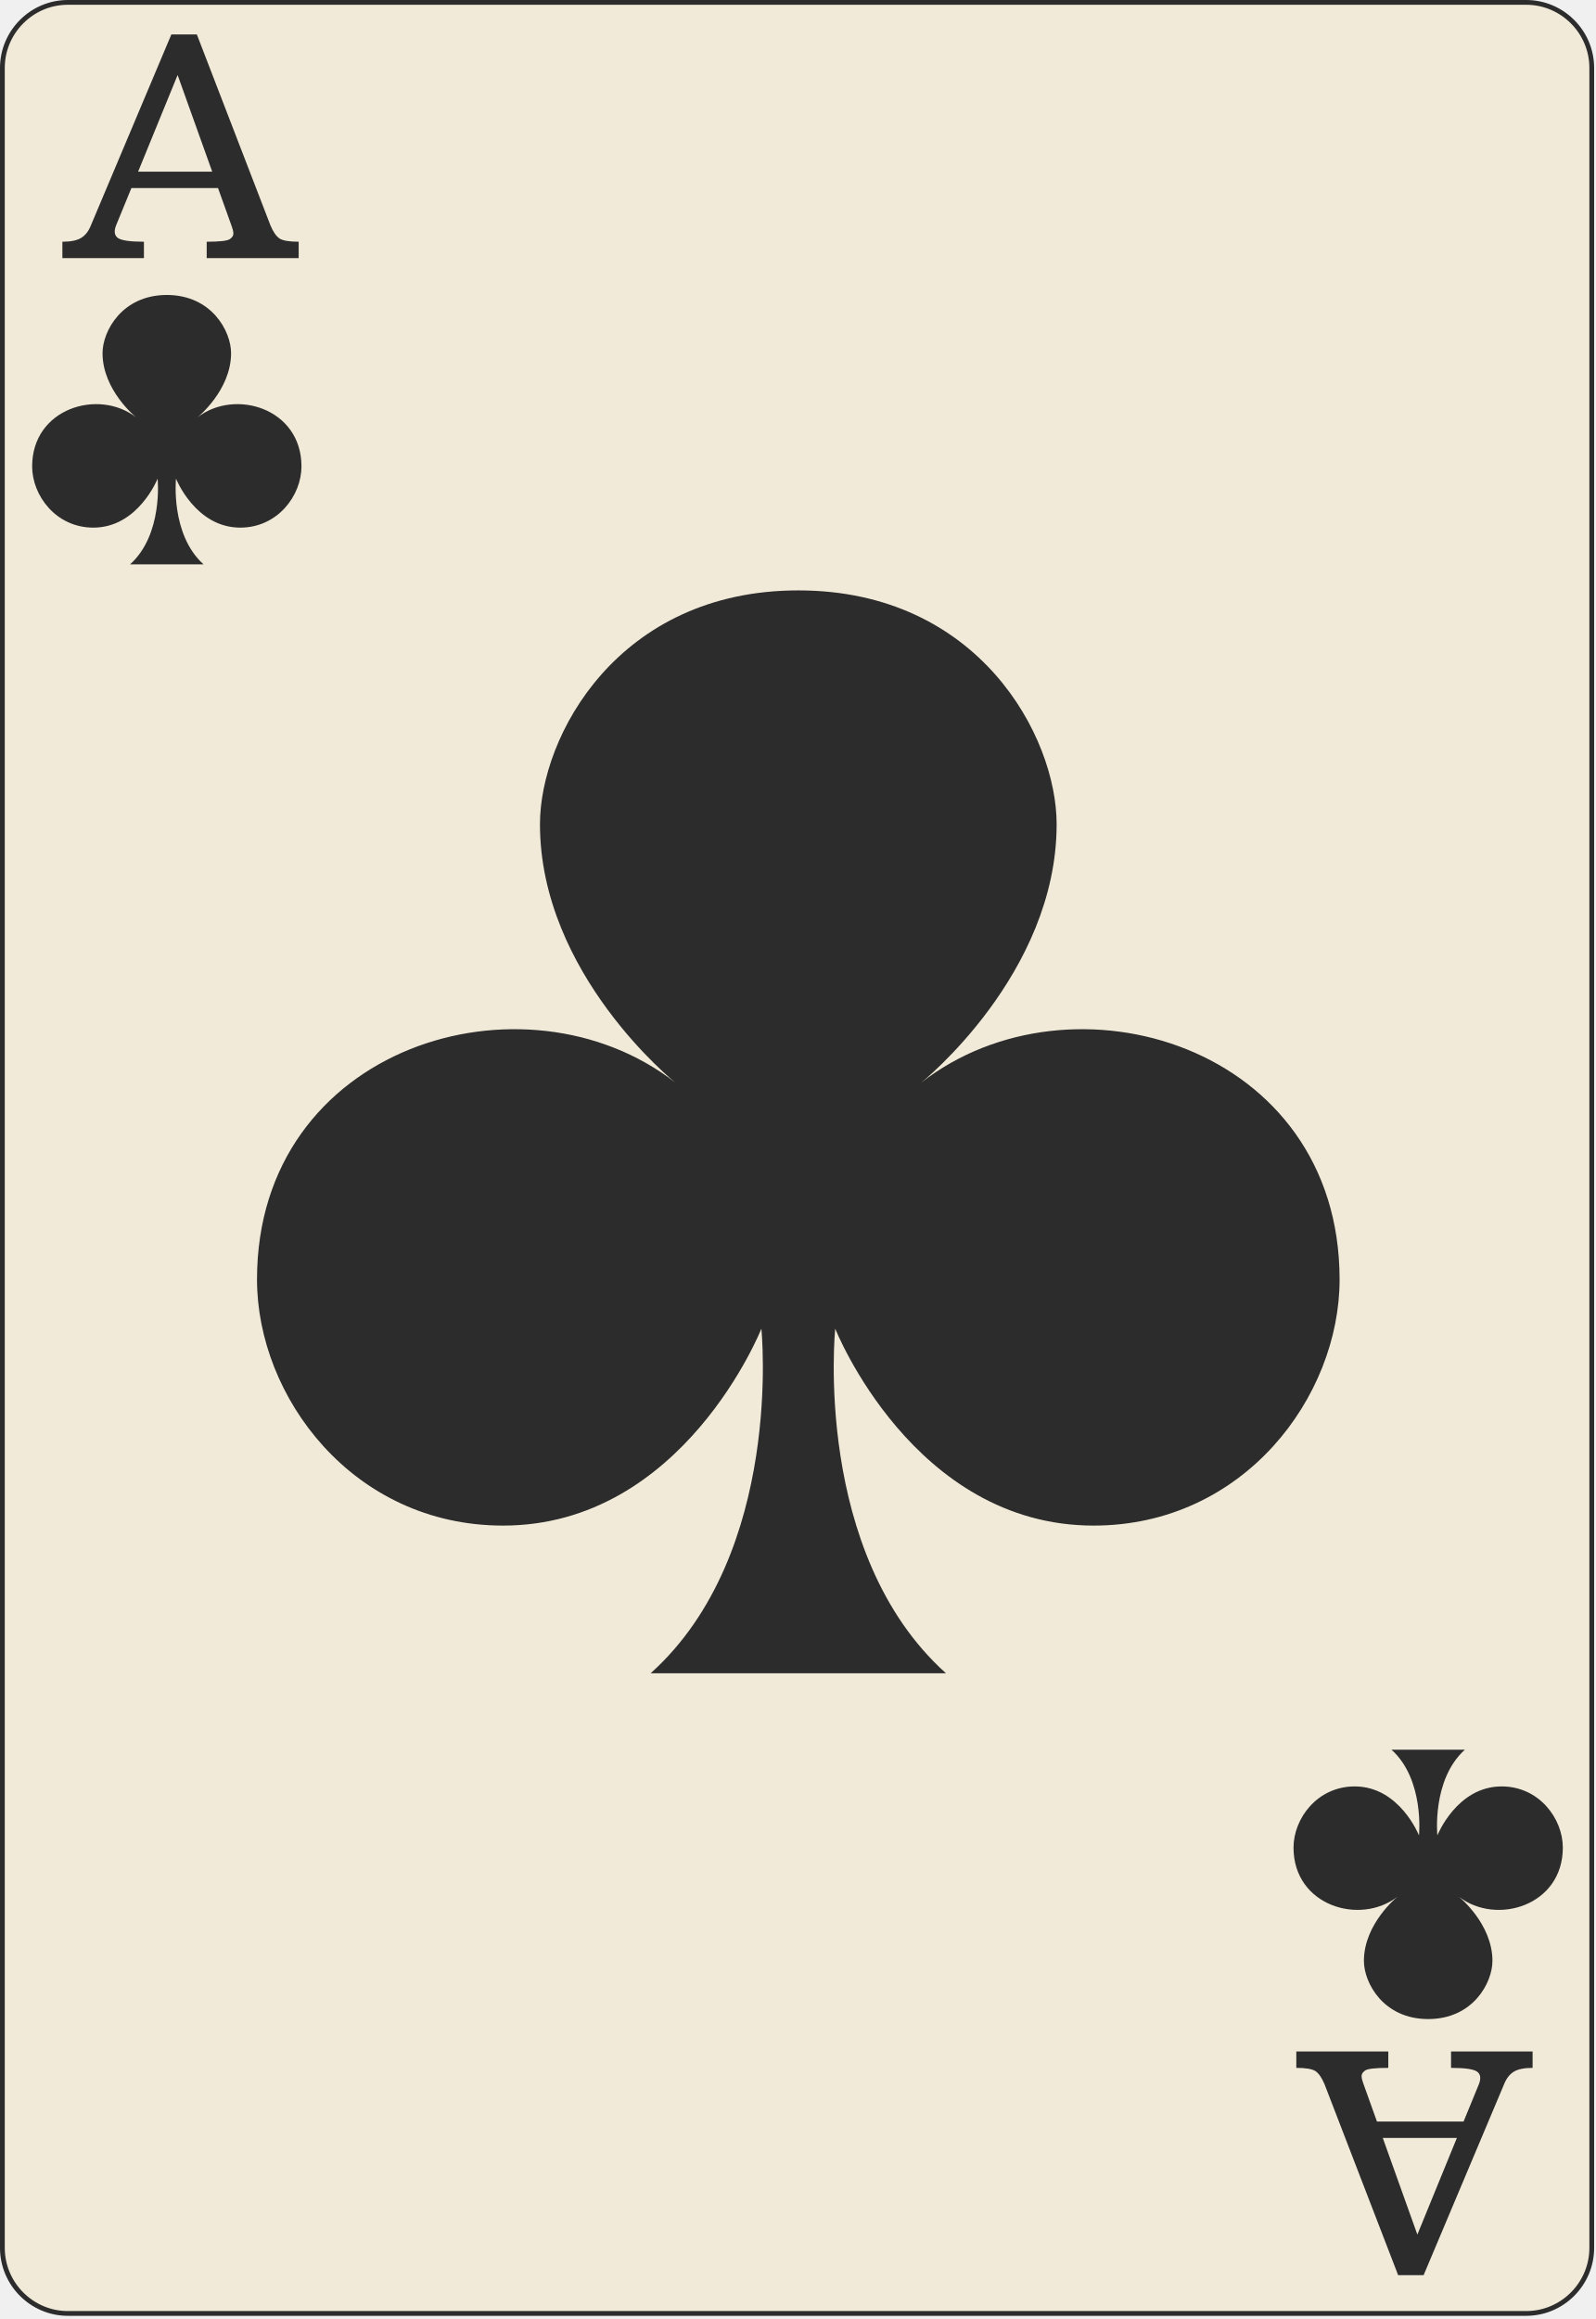
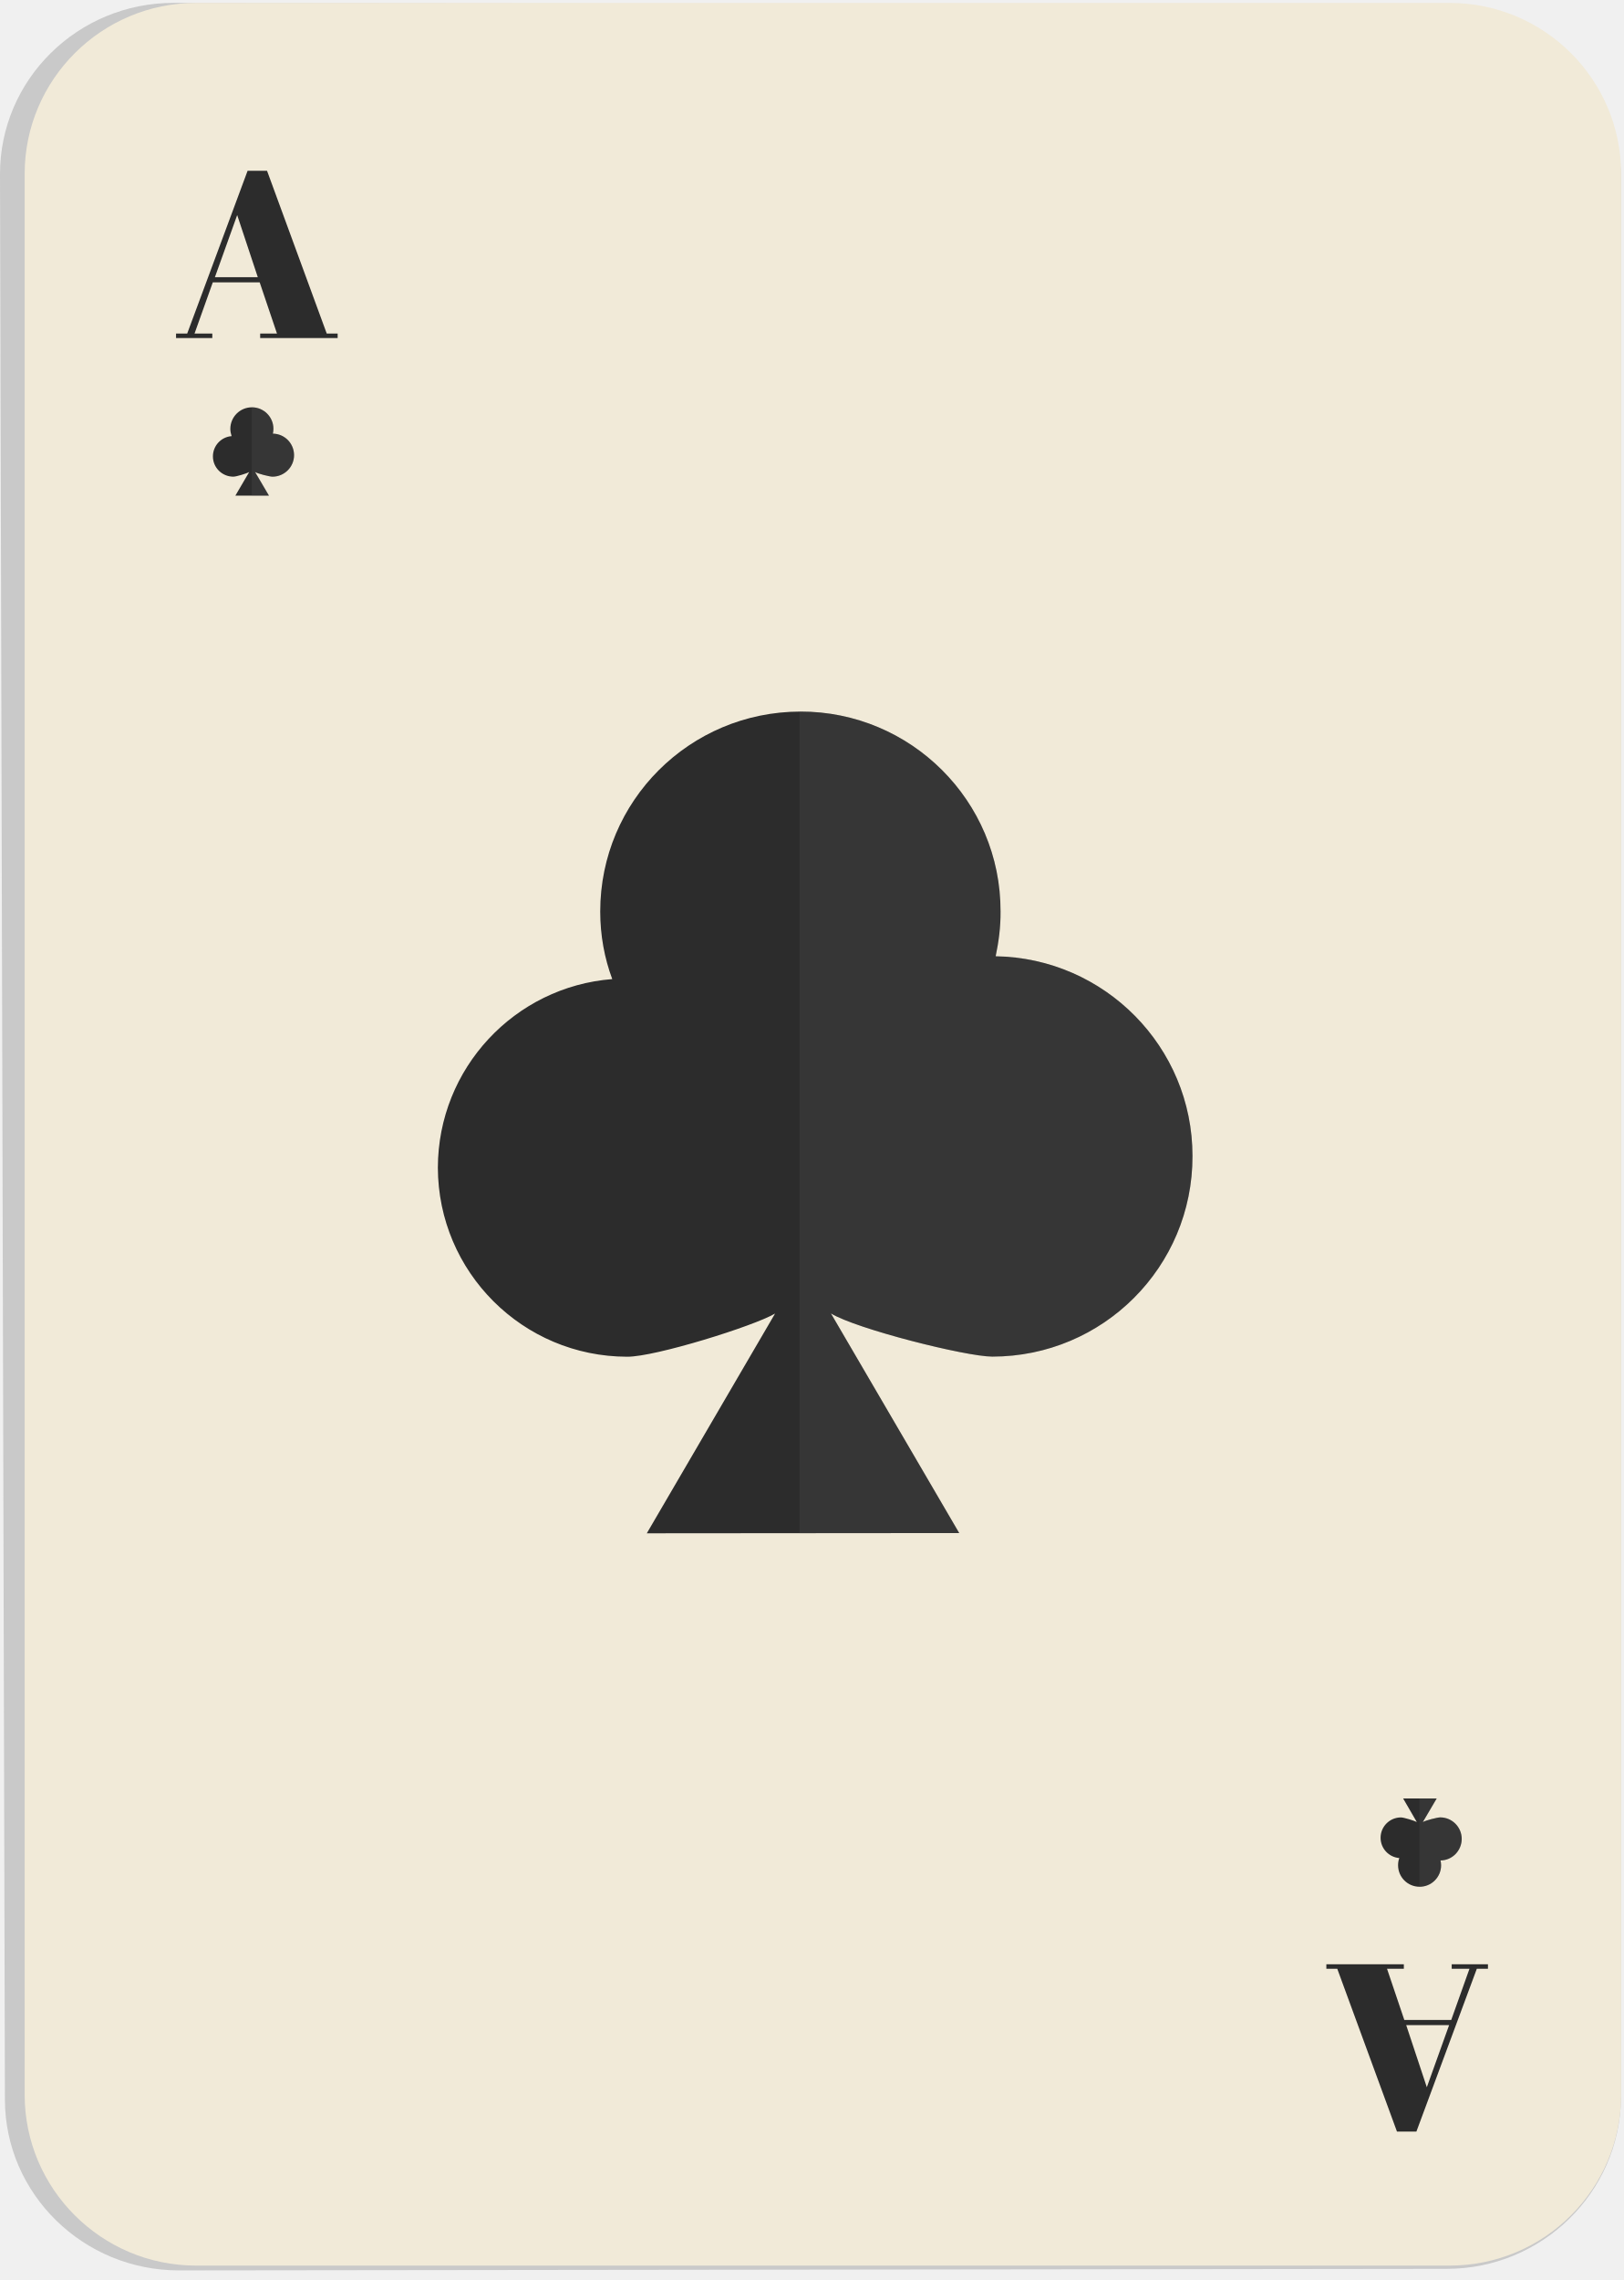
- <svg xmlns="http://www.w3.org/2000/svg" width="223" height="324" viewBox="0 0 223 324" fill="none">
-   <g clip-path="url(#clip0_2009_1773)">
-     <path d="M222.449 314.064C222.449 319.1 218.333 323.223 213.287 323.223H9.481C4.448 323.223 0.333 319.1 0.333 314.064V9.493C0.333 4.457 4.448 0.333 9.481 0.333H213.287C218.333 0.333 222.449 4.457 222.449 9.493V314.064Z" fill="#F1EAD8" stroke="#2C2C2C" stroke-width="0.667" />
-     <path d="M8.718 33.773C9.871 33.773 10.739 33.599 11.322 33.252C11.919 32.891 12.378 32.308 12.697 31.502L23.947 4.815H27.51L37.801 31.502C38.176 32.391 38.593 32.995 39.051 33.315C39.51 33.62 40.406 33.773 41.739 33.773V36.065H28.885V33.773C30.718 33.773 31.801 33.648 32.135 33.398C32.482 33.148 32.642 32.877 32.614 32.585C32.6 32.294 32.51 31.933 32.343 31.502L30.468 26.273H18.364L16.218 31.502C15.899 32.335 15.996 32.926 16.51 33.273C17.024 33.606 18.225 33.773 20.114 33.773V36.065H8.718V33.773ZM29.656 23.981L24.822 10.481L19.301 23.981H29.656Z" fill="#2C2C2C" />
-     <path d="M128.754 151.254C128.754 151.254 147.666 136.125 147.666 115.151C147.666 102.872 136.765 82.488 111.563 82.488C86.361 82.488 75.46 102.88 75.46 115.151C75.46 136.125 94.371 151.254 94.371 151.254C73.366 134.89 35.917 146.062 35.917 178.765C35.917 195.136 49.294 213.148 70.3 213.148C95.502 213.148 106.403 185.637 106.403 185.637C106.403 185.637 109.604 216.994 90.931 233.779H132.194C113.522 217.002 116.723 185.637 116.723 185.637C116.723 185.637 127.624 213.148 152.826 213.148C173.839 213.148 187.209 195.128 187.209 178.765C187.209 146.062 149.76 134.89 128.754 151.254Z" fill="#2C2C2C" />
-     <path d="M27.588 58.32C27.588 58.32 32.293 54.556 32.293 49.338C32.293 46.284 29.581 41.213 23.311 41.213C17.042 41.213 14.33 46.286 14.33 49.338C14.33 54.556 19.035 58.32 19.035 58.32C13.809 54.249 4.493 57.028 4.493 65.163C4.493 69.236 7.821 73.717 13.047 73.717C19.316 73.717 22.028 66.873 22.028 66.873C22.028 66.873 22.824 74.674 18.179 78.849H28.444C23.799 74.676 24.595 66.873 24.595 66.873C24.595 66.873 27.307 73.717 33.576 73.717C38.804 73.717 42.13 69.234 42.13 65.163C42.13 57.028 32.814 54.249 27.588 58.32Z" fill="#2C2C2C" />
-     <path d="M214.181 288.914C213.029 288.914 212.16 289.087 211.577 289.435C210.98 289.796 210.522 290.379 210.202 291.185L198.952 317.872H195.39L185.098 291.185C184.723 290.296 184.306 289.692 183.848 289.372C183.39 289.067 182.494 288.914 181.16 288.914V286.622H194.015V288.914C192.181 288.914 191.098 289.039 190.765 289.289C190.417 289.539 190.258 289.81 190.285 290.101C190.299 290.393 190.39 290.754 190.556 291.185L192.431 296.414H204.535L206.681 291.185C207.001 290.351 206.904 289.761 206.39 289.414C205.876 289.08 204.674 288.914 202.785 288.914V286.622H214.181V288.914ZM193.244 298.705L198.077 312.205L203.598 298.705H193.244Z" fill="#2C2C2C" />
-     <path d="M195.311 264.987C195.311 264.987 190.607 268.751 190.607 273.968C190.607 277.023 193.319 282.094 199.588 282.094C205.857 282.094 208.569 277.021 208.569 273.968C208.569 268.751 203.865 264.987 203.865 264.987C209.09 269.058 218.406 266.278 218.406 258.143C218.406 254.07 215.078 249.59 209.853 249.59C203.583 249.59 200.872 256.434 200.872 256.434C200.872 256.434 200.075 248.633 204.72 244.457H194.456C199.101 248.631 198.304 256.434 198.304 256.434C198.304 256.434 195.593 249.59 189.323 249.59C184.096 249.59 180.77 254.072 180.77 258.143C180.77 266.278 190.086 269.058 195.311 264.987Z" fill="#2C2C2C" />
-   </g>
-   <defs>
-     <clipPath id="clip0_2009_1773">
-       <rect width="222.783" height="323.556" fill="white" />
-     </clipPath>
-   </defs>
+ <svg xmlns="http://www.w3.org/2000/svg" width="141" height="198" viewBox="0 0 141 198" fill="none">
+   <path d="M15.556 197.166C7.245 197.18 0.449 190.535 0.427 182.36L3.55904e-05 15.145C-0.018 6.917 6.757 0.228 15.107 0.25L125.61 0.451C133.921 0.469 140.692 7.161 140.792 15.375V182.228C140.692 190.384 133.95 197.026 125.664 197.033L15.556 197.166Z" fill="#C9C9C9" />
+   <path d="M17.026 196.749C8.823 196.749 2.142 190.09 2.142 181.908V15.095C2.142 6.913 8.826 0.253 17.026 0.253H125.913C134.131 0.253 140.805 6.913 140.805 15.095V181.908C140.805 190.09 134.131 196.749 125.913 196.749H17.026Z" fill="#F1EAD8" />
+   <path d="M86.48 83.044C86.745 81.777 86.917 80.502 86.903 79.153C86.932 69.556 79.105 61.776 69.516 61.794C59.909 61.809 52.133 69.553 52.133 79.156C52.133 81.228 52.499 83.202 53.178 85.026C44.705 85.69 38.053 92.763 38.031 101.397C38.053 110.469 45.405 117.811 54.474 117.821C56.89 117.839 65.481 115.157 67.319 114.073L56.179 133.155L83.313 133.133L72.173 114.062C74.392 115.416 83.88 117.803 86.181 117.811C95.81 117.811 103.597 110.009 103.575 100.399C103.586 90.917 95.943 83.198 86.48 83.044Z" fill="#2C2C2C" />
+   <path opacity="0.2" d="M86.48 83.044C86.746 81.777 86.918 80.502 86.904 79.153C86.933 69.556 79.106 61.776 69.517 61.794C69.499 61.794 69.47 61.802 69.445 61.802V133.151L83.314 133.137L72.174 114.066C74.392 115.42 83.881 117.807 86.182 117.814C95.811 117.814 103.598 110.013 103.576 100.402C103.587 90.917 95.944 83.198 86.48 83.044Z" fill="#616161" />
+   <path d="M23.702 37.658C23.731 37.518 23.749 37.382 23.749 37.238C23.749 36.208 22.909 35.368 21.879 35.371C20.845 35.371 20.012 36.204 20.005 37.238C20.005 37.464 20.051 37.673 20.116 37.874C19.211 37.945 18.493 38.703 18.493 39.633C18.493 40.606 19.287 41.395 20.267 41.395C20.529 41.395 21.451 41.112 21.645 40.99L20.443 43.043H23.361L22.155 40.99C22.399 41.141 23.422 41.395 23.666 41.395C24.7 41.395 25.541 40.555 25.541 39.525C25.537 38.498 24.718 37.673 23.702 37.658Z" fill="#2C2C2C" />
+   <path opacity="0.2" d="M23.705 37.658C23.733 37.518 23.751 37.382 23.751 37.238C23.751 36.208 22.911 35.368 21.881 35.371C21.87 35.371 21.87 35.371 21.87 35.371V43.043H23.364L22.157 40.99C22.401 41.141 23.425 41.395 23.669 41.395C24.703 41.395 25.543 40.555 25.543 39.525C25.539 38.498 24.721 37.673 23.705 37.658Z" fill="#616161" />
+   <path d="M125.119 161.566C125.147 161.706 125.169 161.839 125.169 161.983C125.169 163.017 124.329 163.853 123.299 163.85C122.268 163.85 121.432 163.017 121.432 161.983C121.432 161.76 121.464 161.552 121.539 161.358C120.628 161.283 119.913 160.525 119.913 159.595C119.913 158.622 120.707 157.829 121.679 157.829C121.941 157.829 122.864 158.12 123.058 158.227L121.87 156.181H124.788L123.582 158.231C123.826 158.084 124.846 157.825 125.094 157.825C126.117 157.825 126.96 158.662 126.96 159.696C126.953 160.726 126.135 161.556 125.119 161.566Z" fill="#2C2C2C" />
+   <path opacity="0.2" d="M125.12 161.566C125.148 161.706 125.17 161.839 125.17 161.983C125.17 163.017 124.33 163.853 123.3 163.85C123.3 163.85 123.3 163.85 123.285 163.85V156.181H124.789L123.583 158.231C123.827 158.084 124.847 157.825 125.095 157.825C126.118 157.825 126.961 158.662 126.961 159.696C126.954 160.726 126.136 161.556 125.12 161.566Z" fill="#616161" />
+   <path d="M24.058 28.968L22.556 24.523H18.481L16.896 28.968H18.44V29.359H15.291V28.968H16.259L21.506 14.83H23.194L28.38 28.968H29.327V29.359H22.597V28.968H24.058ZM20.601 18.678L18.666 24.07H22.391L20.601 18.678Z" fill="#2C2C2C" />
+   <path d="M120.472 170.971L121.974 175.417L126.049 175.417L127.634 170.971L126.09 170.971L126.09 170.58L129.239 170.58L129.239 170.971L128.272 170.971L123.024 185.11L121.336 185.11L116.15 170.971L115.203 170.971L115.203 170.58L121.933 170.58L121.933 170.971L120.472 170.971ZM123.929 181.261L125.864 175.869L122.139 175.869L123.929 181.261Z" fill="#2C2C2C" />
</svg>
